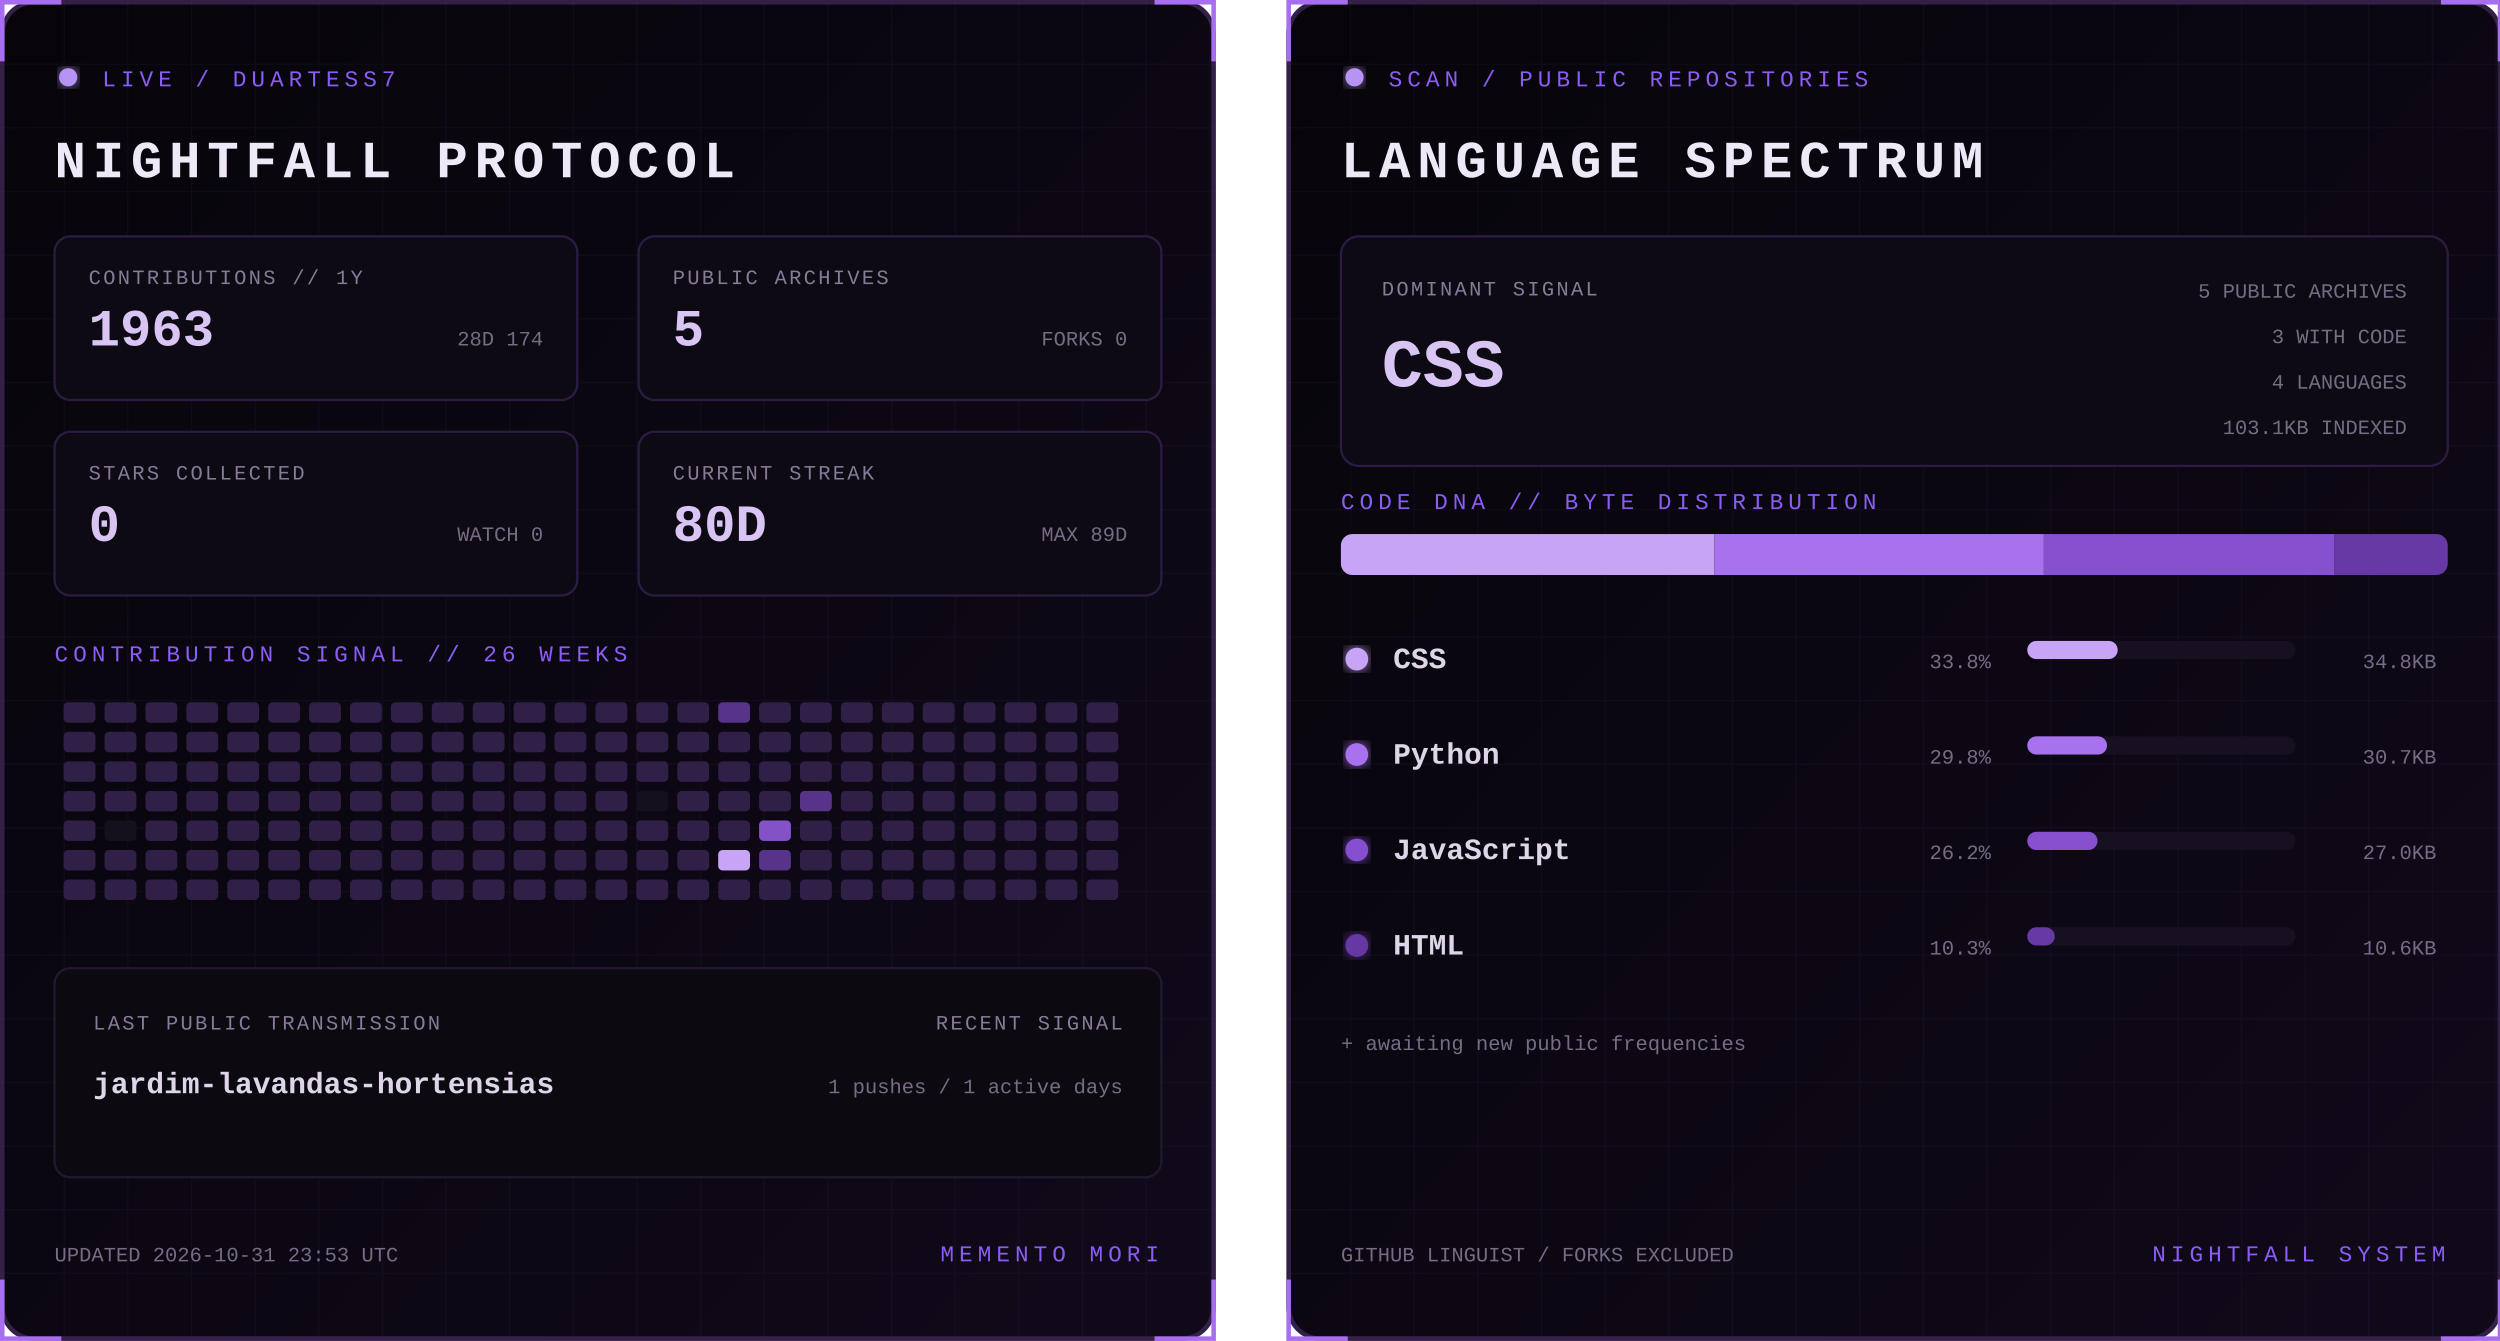
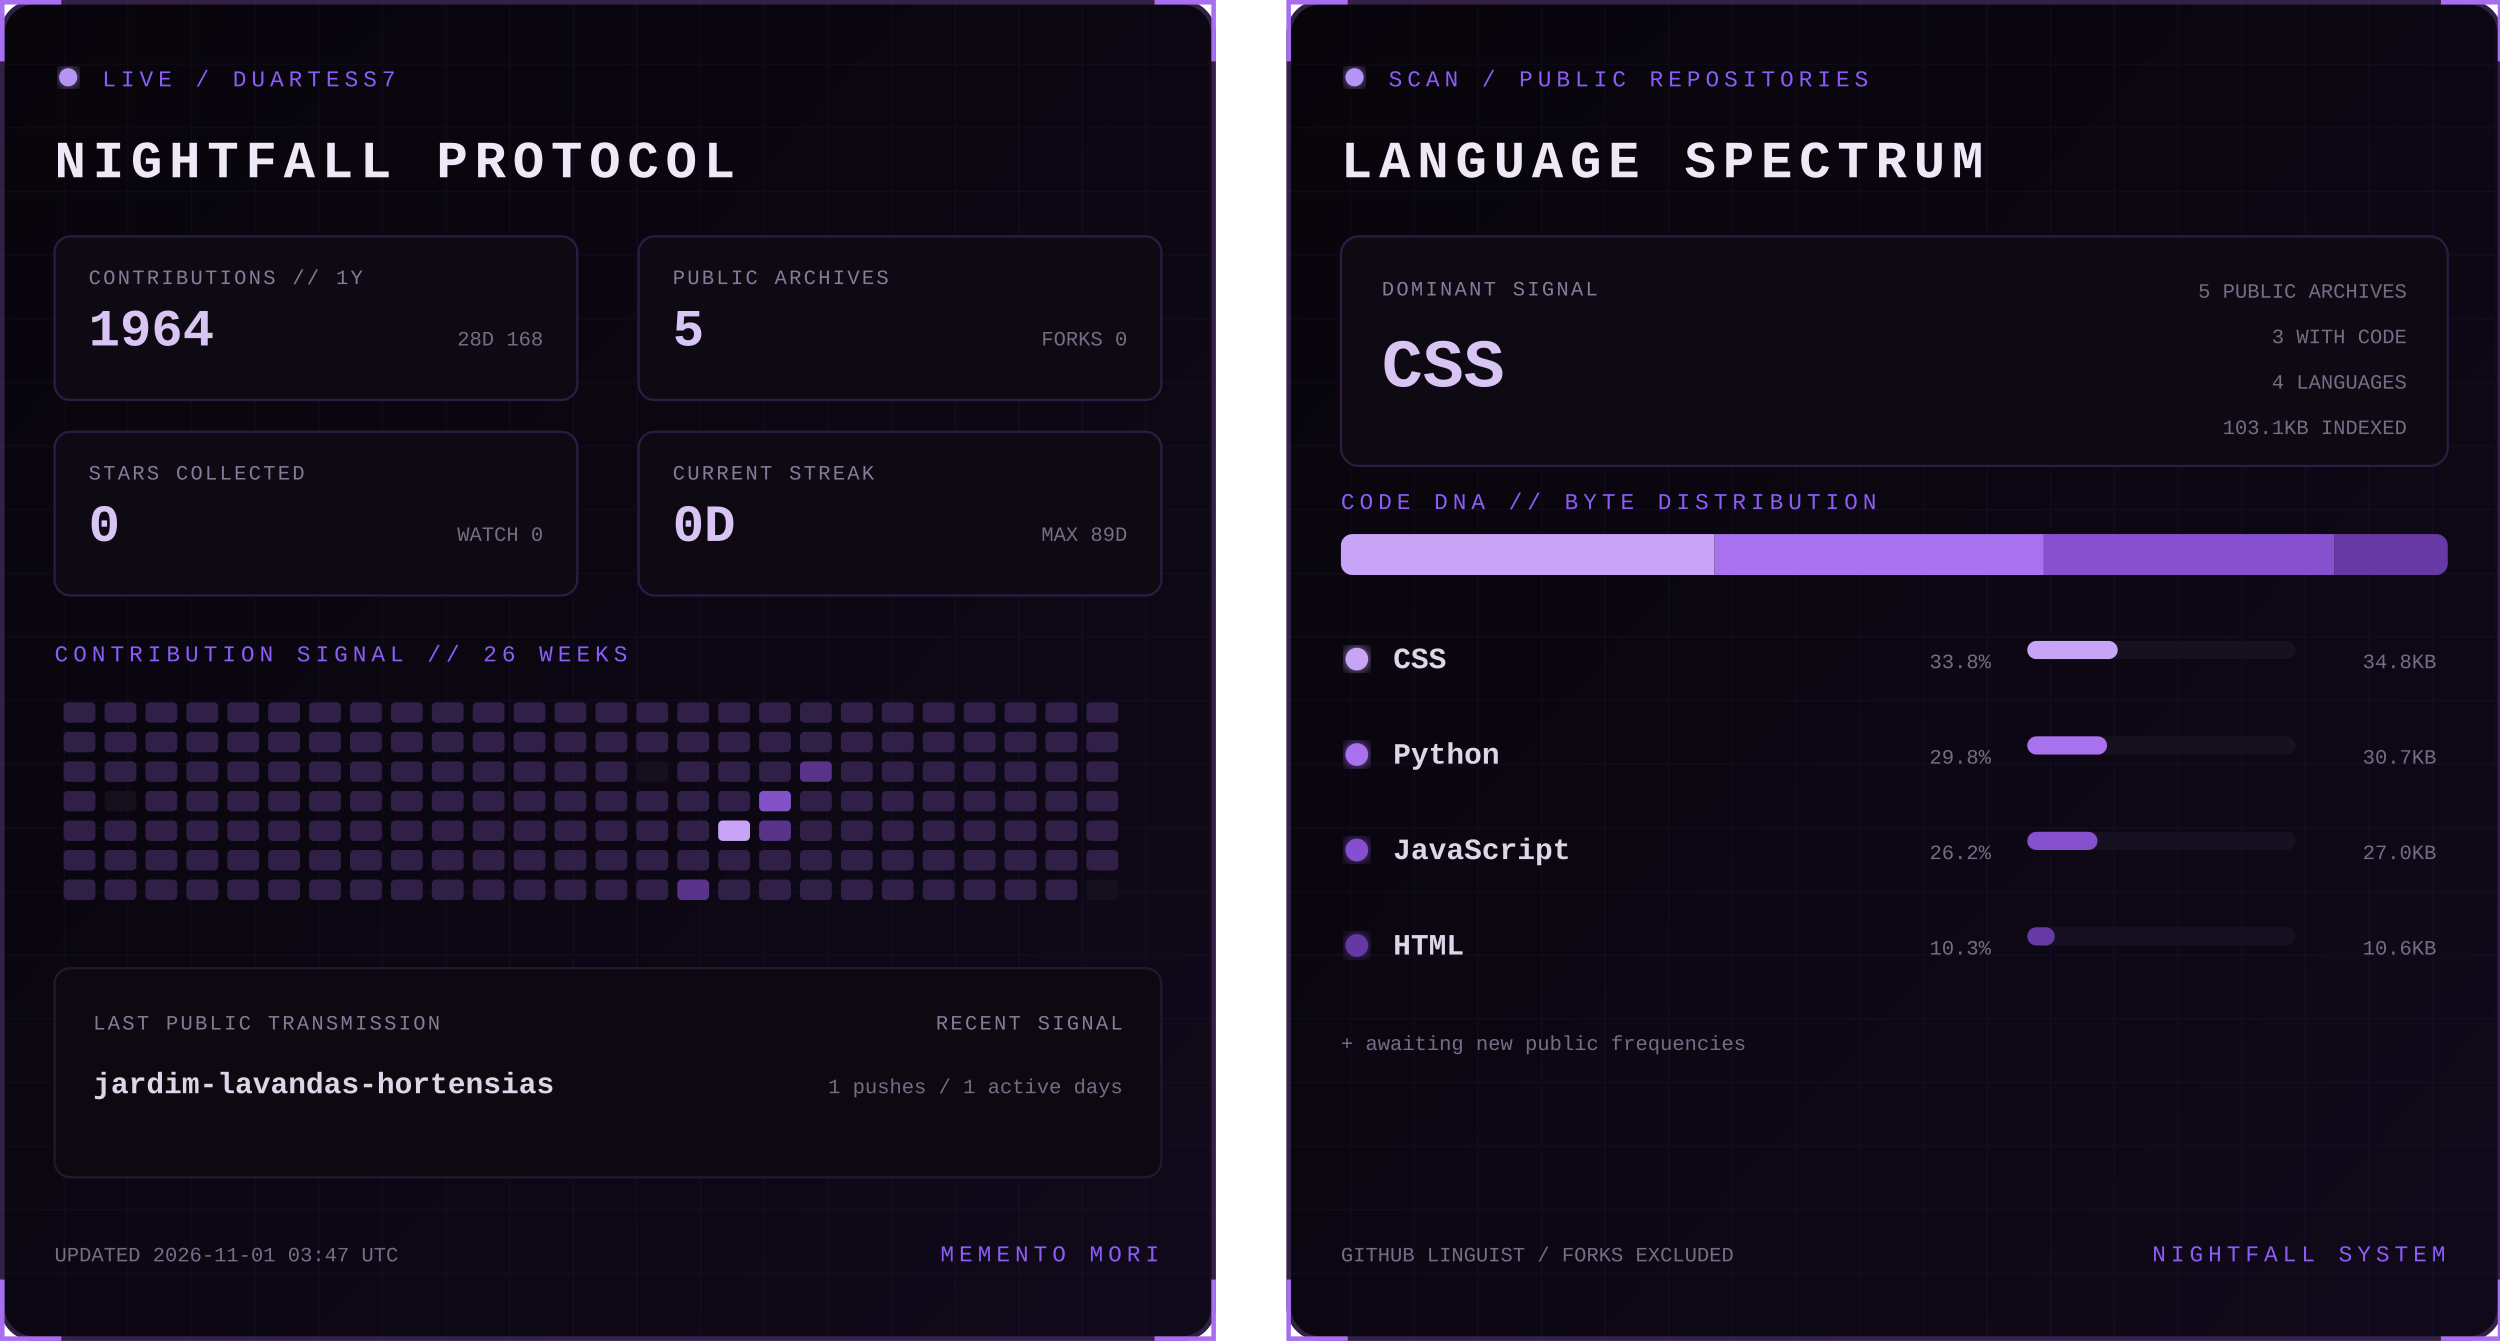
<svg xmlns="http://www.w3.org/2000/svg" width="1100" height="590" viewBox="0 0 1100 590" role="img" aria-labelledby="title desc">
  <defs>
    <linearGradient id="bg" x1="0" y1="0" x2="1" y2="1">
      <stop stop-color="#07050a" />
      <stop offset="1" stop-color="#10091a" />
    </linearGradient>
    <filter id="glow">
      <feGaussianBlur stdDeviation="3" result="b" />
      <feMerge>
        <feMergeNode in="b" />
        <feMergeNode in="SourceGraphic" />
      </feMerge>
    </filter>
    <pattern id="grid" width="28" height="28" patternUnits="userSpaceOnUse">
      <path d="M28 0H0V28" fill="none" stroke="#8b5cf6" stroke-opacity=".055" />
    </pattern>
    <clipPath id="dna">
      <rect x="24" y="235" width="487" height="18" rx="5" />
    </clipPath>
    <style>
      text { font-family: Consolas, 'Courier New', monospace; }
      .kicker { fill:#8b5cf6; font-size:10px; letter-spacing:2.2px; }
      .title { fill:#eee8f7; font-size:23px; font-weight:700; letter-spacing:3px; }
      .label { fill:#887a99; font-size:9px; letter-spacing:1px; }
      .stat { fill:#d8c5f4; font-size:23px; font-weight:700; }
      .detail,.pct { fill:#776b85; font-size:9px; }
      .lang { fill:#ded5e8; font-size:13px; font-weight:700; }
      .hero { fill:#d8c5f4; font-size:30px; font-weight:700; }
      .blink { animation:blink 1.6s step-end infinite; }
      @keyframes blink { 50% { opacity:.25 } }
    </style>
  </defs>
  <g>
    <rect x="1" y="1" width="533" height="588" rx="14" fill="url(#bg)" stroke="#342047" stroke-width="2" />
    <rect x="1" y="1" width="533" height="588" rx="14" fill="url(#grid)" />
    <path d="M27 1H1v26 M508 1h26v26 M534 563v26h-26 M27 589H1v-26" stroke="#a76ff0" stroke-width="2" fill="none" />
    <circle cx="30" cy="34" r="4" fill="#b794f4" filter="url(#glow)" class="blink" />
    <text x="45" y="38" class="kicker">LIVE / DUARTESS7</text>
    <text x="24" y="78" class="title">NIGHTFALL PROTOCOL</text>
    <g transform="translate(24 104)">
      <rect width="230" height="72" rx="7" fill="#0d0a13" stroke="#2d1b43" />
      <text x="15" y="21" class="label">CONTRIBUTIONS // 1Y</text>
-       <text x="15" y="48" class="stat">1963</text>
-       <text x="215" y="48" text-anchor="end" class="detail">28D 174</text>
+       <text x="15" y="48" class="stat">1964</text>
+       <text x="215" y="48" text-anchor="end" class="detail">28D 168</text>
    </g>
    <g transform="translate(281 104)">
      <rect width="230" height="72" rx="7" fill="#0d0a13" stroke="#2d1b43" />
      <text x="15" y="21" class="label">PUBLIC ARCHIVES</text>
      <text x="15" y="48" class="stat">5</text>
      <text x="215" y="48" text-anchor="end" class="detail">FORKS 0</text>
    </g>
    <g transform="translate(24 190)">
      <rect width="230" height="72" rx="7" fill="#0d0a13" stroke="#2d1b43" />
      <text x="15" y="21" class="label">STARS COLLECTED</text>
      <text x="15" y="48" class="stat">0</text>
      <text x="215" y="48" text-anchor="end" class="detail">WATCH 0</text>
    </g>
    <g transform="translate(281 190)">
      <rect width="230" height="72" rx="7" fill="#0d0a13" stroke="#2d1b43" />
      <text x="15" y="21" class="label">CURRENT STREAK</text>
-       <text x="15" y="48" class="stat">80D</text>
+       <text x="15" y="48" class="stat">0D</text>
      <text x="215" y="48" text-anchor="end" class="detail">MAX 89D</text>
    </g>
    <text x="24" y="291" class="kicker">CONTRIBUTION SIGNAL // 26 WEEKS</text>
    <g>
      <rect x="28" y="309" width="14" height="9" rx="2" fill="#302047" />
      <rect x="28" y="322" width="14" height="9" rx="2" fill="#302047" />
      <rect x="28" y="335" width="14" height="9" rx="2" fill="#302047" />
      <rect x="28" y="348" width="14" height="9" rx="2" fill="#302047" />
      <rect x="28" y="361" width="14" height="9" rx="2" fill="#302047" />
      <rect x="28" y="374" width="14" height="9" rx="2" fill="#302047" />
      <rect x="28" y="387" width="14" height="9" rx="2" fill="#302047" />
      <rect x="46" y="309" width="14" height="9" rx="2" fill="#302047" />
      <rect x="46" y="322" width="14" height="9" rx="2" fill="#302047" />
      <rect x="46" y="335" width="14" height="9" rx="2" fill="#302047" />
-       <rect x="46" y="348" width="14" height="9" rx="2" fill="#302047" />
-       <rect x="46" y="361" width="14" height="9" rx="2" fill="#15101d" />
+       <rect x="46" y="348" width="14" height="9" rx="2" fill="#15101d" />
+       <rect x="46" y="361" width="14" height="9" rx="2" fill="#302047" />
      <rect x="46" y="374" width="14" height="9" rx="2" fill="#302047" />
      <rect x="46" y="387" width="14" height="9" rx="2" fill="#302047" />
      <rect x="64" y="309" width="14" height="9" rx="2" fill="#302047" />
      <rect x="64" y="322" width="14" height="9" rx="2" fill="#302047" />
      <rect x="64" y="335" width="14" height="9" rx="2" fill="#302047" />
      <rect x="64" y="348" width="14" height="9" rx="2" fill="#302047" />
      <rect x="64" y="361" width="14" height="9" rx="2" fill="#302047" />
      <rect x="64" y="374" width="14" height="9" rx="2" fill="#302047" />
      <rect x="64" y="387" width="14" height="9" rx="2" fill="#302047" />
      <rect x="82" y="309" width="14" height="9" rx="2" fill="#302047" />
      <rect x="82" y="322" width="14" height="9" rx="2" fill="#302047" />
      <rect x="82" y="335" width="14" height="9" rx="2" fill="#302047" />
      <rect x="82" y="348" width="14" height="9" rx="2" fill="#302047" />
      <rect x="82" y="361" width="14" height="9" rx="2" fill="#302047" />
      <rect x="82" y="374" width="14" height="9" rx="2" fill="#302047" />
      <rect x="82" y="387" width="14" height="9" rx="2" fill="#302047" />
      <rect x="100" y="309" width="14" height="9" rx="2" fill="#302047" />
      <rect x="100" y="322" width="14" height="9" rx="2" fill="#302047" />
      <rect x="100" y="335" width="14" height="9" rx="2" fill="#302047" />
      <rect x="100" y="348" width="14" height="9" rx="2" fill="#302047" />
      <rect x="100" y="361" width="14" height="9" rx="2" fill="#302047" />
      <rect x="100" y="374" width="14" height="9" rx="2" fill="#302047" />
      <rect x="100" y="387" width="14" height="9" rx="2" fill="#302047" />
      <rect x="118" y="309" width="14" height="9" rx="2" fill="#302047" />
      <rect x="118" y="322" width="14" height="9" rx="2" fill="#302047" />
      <rect x="118" y="335" width="14" height="9" rx="2" fill="#302047" />
      <rect x="118" y="348" width="14" height="9" rx="2" fill="#302047" />
      <rect x="118" y="361" width="14" height="9" rx="2" fill="#302047" />
      <rect x="118" y="374" width="14" height="9" rx="2" fill="#302047" />
      <rect x="118" y="387" width="14" height="9" rx="2" fill="#302047" />
      <rect x="136" y="309" width="14" height="9" rx="2" fill="#302047" />
      <rect x="136" y="322" width="14" height="9" rx="2" fill="#302047" />
      <rect x="136" y="335" width="14" height="9" rx="2" fill="#302047" />
      <rect x="136" y="348" width="14" height="9" rx="2" fill="#302047" />
      <rect x="136" y="361" width="14" height="9" rx="2" fill="#302047" />
      <rect x="136" y="374" width="14" height="9" rx="2" fill="#302047" />
      <rect x="136" y="387" width="14" height="9" rx="2" fill="#302047" />
      <rect x="154" y="309" width="14" height="9" rx="2" fill="#302047" />
      <rect x="154" y="322" width="14" height="9" rx="2" fill="#302047" />
      <rect x="154" y="335" width="14" height="9" rx="2" fill="#302047" />
      <rect x="154" y="348" width="14" height="9" rx="2" fill="#302047" />
      <rect x="154" y="361" width="14" height="9" rx="2" fill="#302047" />
      <rect x="154" y="374" width="14" height="9" rx="2" fill="#302047" />
      <rect x="154" y="387" width="14" height="9" rx="2" fill="#302047" />
      <rect x="172" y="309" width="14" height="9" rx="2" fill="#302047" />
      <rect x="172" y="322" width="14" height="9" rx="2" fill="#302047" />
      <rect x="172" y="335" width="14" height="9" rx="2" fill="#302047" />
      <rect x="172" y="348" width="14" height="9" rx="2" fill="#302047" />
      <rect x="172" y="361" width="14" height="9" rx="2" fill="#302047" />
      <rect x="172" y="374" width="14" height="9" rx="2" fill="#302047" />
      <rect x="172" y="387" width="14" height="9" rx="2" fill="#302047" />
      <rect x="190" y="309" width="14" height="9" rx="2" fill="#302047" />
      <rect x="190" y="322" width="14" height="9" rx="2" fill="#302047" />
      <rect x="190" y="335" width="14" height="9" rx="2" fill="#302047" />
      <rect x="190" y="348" width="14" height="9" rx="2" fill="#302047" />
      <rect x="190" y="361" width="14" height="9" rx="2" fill="#302047" />
      <rect x="190" y="374" width="14" height="9" rx="2" fill="#302047" />
      <rect x="190" y="387" width="14" height="9" rx="2" fill="#302047" />
      <rect x="208" y="309" width="14" height="9" rx="2" fill="#302047" />
      <rect x="208" y="322" width="14" height="9" rx="2" fill="#302047" />
      <rect x="208" y="335" width="14" height="9" rx="2" fill="#302047" />
      <rect x="208" y="348" width="14" height="9" rx="2" fill="#302047" />
      <rect x="208" y="361" width="14" height="9" rx="2" fill="#302047" />
      <rect x="208" y="374" width="14" height="9" rx="2" fill="#302047" />
      <rect x="208" y="387" width="14" height="9" rx="2" fill="#302047" />
      <rect x="226" y="309" width="14" height="9" rx="2" fill="#302047" />
      <rect x="226" y="322" width="14" height="9" rx="2" fill="#302047" />
      <rect x="226" y="335" width="14" height="9" rx="2" fill="#302047" />
      <rect x="226" y="348" width="14" height="9" rx="2" fill="#302047" />
      <rect x="226" y="361" width="14" height="9" rx="2" fill="#302047" />
      <rect x="226" y="374" width="14" height="9" rx="2" fill="#302047" />
      <rect x="226" y="387" width="14" height="9" rx="2" fill="#302047" />
      <rect x="244" y="309" width="14" height="9" rx="2" fill="#302047" />
      <rect x="244" y="322" width="14" height="9" rx="2" fill="#302047" />
      <rect x="244" y="335" width="14" height="9" rx="2" fill="#302047" />
      <rect x="244" y="348" width="14" height="9" rx="2" fill="#302047" />
      <rect x="244" y="361" width="14" height="9" rx="2" fill="#302047" />
      <rect x="244" y="374" width="14" height="9" rx="2" fill="#302047" />
      <rect x="244" y="387" width="14" height="9" rx="2" fill="#302047" />
      <rect x="262" y="309" width="14" height="9" rx="2" fill="#302047" />
      <rect x="262" y="322" width="14" height="9" rx="2" fill="#302047" />
      <rect x="262" y="335" width="14" height="9" rx="2" fill="#302047" />
      <rect x="262" y="348" width="14" height="9" rx="2" fill="#302047" />
      <rect x="262" y="361" width="14" height="9" rx="2" fill="#302047" />
      <rect x="262" y="374" width="14" height="9" rx="2" fill="#302047" />
      <rect x="262" y="387" width="14" height="9" rx="2" fill="#302047" />
      <rect x="280" y="309" width="14" height="9" rx="2" fill="#302047" />
      <rect x="280" y="322" width="14" height="9" rx="2" fill="#302047" />
-       <rect x="280" y="335" width="14" height="9" rx="2" fill="#302047" />
-       <rect x="280" y="348" width="14" height="9" rx="2" fill="#15101d" />
+       <rect x="280" y="335" width="14" height="9" rx="2" fill="#15101d" />
+       <rect x="280" y="348" width="14" height="9" rx="2" fill="#302047" />
      <rect x="280" y="361" width="14" height="9" rx="2" fill="#302047" />
      <rect x="280" y="374" width="14" height="9" rx="2" fill="#302047" />
      <rect x="280" y="387" width="14" height="9" rx="2" fill="#302047" />
      <rect x="298" y="309" width="14" height="9" rx="2" fill="#302047" />
      <rect x="298" y="322" width="14" height="9" rx="2" fill="#302047" />
      <rect x="298" y="335" width="14" height="9" rx="2" fill="#302047" />
      <rect x="298" y="348" width="14" height="9" rx="2" fill="#302047" />
      <rect x="298" y="361" width="14" height="9" rx="2" fill="#302047" />
      <rect x="298" y="374" width="14" height="9" rx="2" fill="#302047" />
-       <rect x="298" y="387" width="14" height="9" rx="2" fill="#302047" />
-       <rect x="316" y="309" width="14" height="9" rx="2" fill="#57338a" />
+       <rect x="298" y="387" width="14" height="9" rx="2" fill="#57338a" />
+       <rect x="316" y="309" width="14" height="9" rx="2" fill="#302047" />
      <rect x="316" y="322" width="14" height="9" rx="2" fill="#302047" />
      <rect x="316" y="335" width="14" height="9" rx="2" fill="#302047" />
      <rect x="316" y="348" width="14" height="9" rx="2" fill="#302047" />
-       <rect x="316" y="361" width="14" height="9" rx="2" fill="#302047" />
-       <rect x="316" y="374" width="14" height="9" rx="2" fill="#c7a4f6" />
+       <rect x="316" y="361" width="14" height="9" rx="2" fill="#c7a4f6" />
+       <rect x="316" y="374" width="14" height="9" rx="2" fill="#302047" />
      <rect x="316" y="387" width="14" height="9" rx="2" fill="#302047" />
      <rect x="334" y="309" width="14" height="9" rx="2" fill="#302047" />
      <rect x="334" y="322" width="14" height="9" rx="2" fill="#302047" />
      <rect x="334" y="335" width="14" height="9" rx="2" fill="#302047" />
-       <rect x="334" y="348" width="14" height="9" rx="2" fill="#302047" />
-       <rect x="334" y="361" width="14" height="9" rx="2" fill="#8452c7" />
-       <rect x="334" y="374" width="14" height="9" rx="2" fill="#57338a" />
+       <rect x="334" y="348" width="14" height="9" rx="2" fill="#8452c7" />
+       <rect x="334" y="361" width="14" height="9" rx="2" fill="#57338a" />
+       <rect x="334" y="374" width="14" height="9" rx="2" fill="#302047" />
      <rect x="334" y="387" width="14" height="9" rx="2" fill="#302047" />
      <rect x="352" y="309" width="14" height="9" rx="2" fill="#302047" />
      <rect x="352" y="322" width="14" height="9" rx="2" fill="#302047" />
-       <rect x="352" y="335" width="14" height="9" rx="2" fill="#302047" />
-       <rect x="352" y="348" width="14" height="9" rx="2" fill="#57338a" />
+       <rect x="352" y="335" width="14" height="9" rx="2" fill="#57338a" />
+       <rect x="352" y="348" width="14" height="9" rx="2" fill="#302047" />
      <rect x="352" y="361" width="14" height="9" rx="2" fill="#302047" />
      <rect x="352" y="374" width="14" height="9" rx="2" fill="#302047" />
      <rect x="352" y="387" width="14" height="9" rx="2" fill="#302047" />
      <rect x="370" y="309" width="14" height="9" rx="2" fill="#302047" />
      <rect x="370" y="322" width="14" height="9" rx="2" fill="#302047" />
      <rect x="370" y="335" width="14" height="9" rx="2" fill="#302047" />
      <rect x="370" y="348" width="14" height="9" rx="2" fill="#302047" />
      <rect x="370" y="361" width="14" height="9" rx="2" fill="#302047" />
      <rect x="370" y="374" width="14" height="9" rx="2" fill="#302047" />
      <rect x="370" y="387" width="14" height="9" rx="2" fill="#302047" />
      <rect x="388" y="309" width="14" height="9" rx="2" fill="#302047" />
      <rect x="388" y="322" width="14" height="9" rx="2" fill="#302047" />
      <rect x="388" y="335" width="14" height="9" rx="2" fill="#302047" />
      <rect x="388" y="348" width="14" height="9" rx="2" fill="#302047" />
      <rect x="388" y="361" width="14" height="9" rx="2" fill="#302047" />
      <rect x="388" y="374" width="14" height="9" rx="2" fill="#302047" />
      <rect x="388" y="387" width="14" height="9" rx="2" fill="#302047" />
      <rect x="406" y="309" width="14" height="9" rx="2" fill="#302047" />
      <rect x="406" y="322" width="14" height="9" rx="2" fill="#302047" />
      <rect x="406" y="335" width="14" height="9" rx="2" fill="#302047" />
      <rect x="406" y="348" width="14" height="9" rx="2" fill="#302047" />
      <rect x="406" y="361" width="14" height="9" rx="2" fill="#302047" />
      <rect x="406" y="374" width="14" height="9" rx="2" fill="#302047" />
      <rect x="406" y="387" width="14" height="9" rx="2" fill="#302047" />
      <rect x="424" y="309" width="14" height="9" rx="2" fill="#302047" />
      <rect x="424" y="322" width="14" height="9" rx="2" fill="#302047" />
      <rect x="424" y="335" width="14" height="9" rx="2" fill="#302047" />
      <rect x="424" y="348" width="14" height="9" rx="2" fill="#302047" />
      <rect x="424" y="361" width="14" height="9" rx="2" fill="#302047" />
      <rect x="424" y="374" width="14" height="9" rx="2" fill="#302047" />
      <rect x="424" y="387" width="14" height="9" rx="2" fill="#302047" />
      <rect x="442" y="309" width="14" height="9" rx="2" fill="#302047" />
      <rect x="442" y="322" width="14" height="9" rx="2" fill="#302047" />
      <rect x="442" y="335" width="14" height="9" rx="2" fill="#302047" />
      <rect x="442" y="348" width="14" height="9" rx="2" fill="#302047" />
      <rect x="442" y="361" width="14" height="9" rx="2" fill="#302047" />
      <rect x="442" y="374" width="14" height="9" rx="2" fill="#302047" />
      <rect x="442" y="387" width="14" height="9" rx="2" fill="#302047" />
      <rect x="460" y="309" width="14" height="9" rx="2" fill="#302047" />
      <rect x="460" y="322" width="14" height="9" rx="2" fill="#302047" />
      <rect x="460" y="335" width="14" height="9" rx="2" fill="#302047" />
      <rect x="460" y="348" width="14" height="9" rx="2" fill="#302047" />
      <rect x="460" y="361" width="14" height="9" rx="2" fill="#302047" />
      <rect x="460" y="374" width="14" height="9" rx="2" fill="#302047" />
      <rect x="460" y="387" width="14" height="9" rx="2" fill="#302047" />
      <rect x="478" y="309" width="14" height="9" rx="2" fill="#302047" />
      <rect x="478" y="322" width="14" height="9" rx="2" fill="#302047" />
      <rect x="478" y="335" width="14" height="9" rx="2" fill="#302047" />
      <rect x="478" y="348" width="14" height="9" rx="2" fill="#302047" />
      <rect x="478" y="361" width="14" height="9" rx="2" fill="#302047" />
      <rect x="478" y="374" width="14" height="9" rx="2" fill="#302047" />
-       <rect x="478" y="387" width="14" height="9" rx="2" fill="#302047" />
+       <rect x="478" y="387" width="14" height="9" rx="2" fill="#15101d" />
    </g>
    <rect x="24" y="426" width="487" height="92" rx="7" fill="#0c0911" stroke="#24172f" />
    <text x="41" y="453" class="label">LAST PUBLIC TRANSMISSION</text>
    <text x="41" y="481" class="lang">jardim-lavandas-hortensias</text>
    <text x="494" y="453" text-anchor="end" class="label">RECENT SIGNAL</text>
    <text x="494" y="481" text-anchor="end" class="detail">1 pushes / 1 active days</text>
-     <text x="24" y="555" class="detail">UPDATED 2026-10-31 23:53 UTC</text>
+     <text x="24" y="555" class="detail">UPDATED 2026-11-01 03:47 UTC</text>
    <text x="510" y="555" text-anchor="end" class="kicker">MEMENTO MORI</text>
  </g>
  <g transform="translate(566)">
    <rect x="1" y="1" width="533" height="588" rx="14" fill="url(#bg)" stroke="#342047" stroke-width="2" />
    <rect x="1" y="1" width="533" height="588" rx="14" fill="url(#grid)" />
    <path d="M27 1H1v26 M508 1h26v26 M534 563v26h-26 M27 589H1v-26" stroke="#a76ff0" stroke-width="2" fill="none" />
    <circle cx="30" cy="34" r="4" fill="#b794f4" filter="url(#glow)" class="blink" />
    <text x="45" y="38" class="kicker">SCAN / PUBLIC REPOSITORIES</text>
    <text x="24" y="78" class="title">LANGUAGE SPECTRUM</text>
    <rect x="24" y="104" width="487" height="101" rx="8" fill="#0d0a13" stroke="#2d1b43" />
    <text x="42" y="130" class="label">DOMINANT SIGNAL</text>
    <text x="42" y="170" class="hero">CSS</text>
    <text x="493" y="131" text-anchor="end" class="detail">5 PUBLIC ARCHIVES</text>
    <text x="493" y="151" text-anchor="end" class="detail">3 WITH CODE</text>
    <text x="493" y="171" text-anchor="end" class="detail">4 LANGUAGES</text>
    <text x="493" y="191" text-anchor="end" class="detail">103.1KB INDEXED</text>
    <text x="24" y="224" class="kicker">CODE DNA // BYTE DISTRIBUTION</text>
    <rect x="24" y="235" width="487" height="18" rx="5" fill="#171020" />
    <g clip-path="url(#dna)">
      <rect x="24.0" y="235" width="164.4" height="18" fill="#c7a4f6" />
      <rect x="188.4" y="235" width="144.9" height="18" fill="#a871ed" />
      <rect x="333.3" y="235" width="127.7" height="18" fill="#8650cf" />
      <rect x="461.0" y="235" width="50.0" height="18" fill="#6639a4" />
    </g>
    <circle cx="31" cy="290" r="5" fill="#c7a4f6" filter="url(#glow)" />
    <text x="47" y="294" class="lang">CSS</text>
    <text x="310" y="294" text-anchor="end" class="pct">33.8%</text>
    <rect x="326" y="282" width="118" height="8" rx="4" fill="#171020" />
    <rect x="326" y="282" width="39.8" height="8" rx="4" fill="#c7a4f6" />
    <text x="506" y="294" text-anchor="end" class="detail">34.8KB</text>
    <circle cx="31" cy="332" r="5" fill="#a871ed" filter="url(#glow)" />
    <text x="47" y="336" class="lang">Python</text>
    <text x="310" y="336" text-anchor="end" class="pct">29.8%</text>
    <rect x="326" y="324" width="118" height="8" rx="4" fill="#171020" />
    <rect x="326" y="324" width="35.1" height="8" rx="4" fill="#a871ed" />
    <text x="506" y="336" text-anchor="end" class="detail">30.7KB</text>
    <circle cx="31" cy="374" r="5" fill="#8650cf" filter="url(#glow)" />
    <text x="47" y="378" class="lang">JavaScript</text>
    <text x="310" y="378" text-anchor="end" class="pct">26.2%</text>
    <rect x="326" y="366" width="118" height="8" rx="4" fill="#171020" />
    <rect x="326" y="366" width="30.9" height="8" rx="4" fill="#8650cf" />
    <text x="506" y="378" text-anchor="end" class="detail">27.0KB</text>
    <circle cx="31" cy="416" r="5" fill="#6639a4" filter="url(#glow)" />
    <text x="47" y="420" class="lang">HTML</text>
    <text x="310" y="420" text-anchor="end" class="pct">10.3%</text>
    <rect x="326" y="408" width="118" height="8" rx="4" fill="#171020" />
    <rect x="326" y="408" width="12.1" height="8" rx="4" fill="#6639a4" />
    <text x="506" y="420" text-anchor="end" class="detail">10.6KB</text>
    <text x="24" y="462" class="detail">+ awaiting new public frequencies</text>
    <text x="24" y="555" class="detail">GITHUB LINGUIST / FORKS EXCLUDED</text>
    <text x="510" y="555" text-anchor="end" class="kicker">NIGHTFALL SYSTEM</text>
  </g>
</svg>
